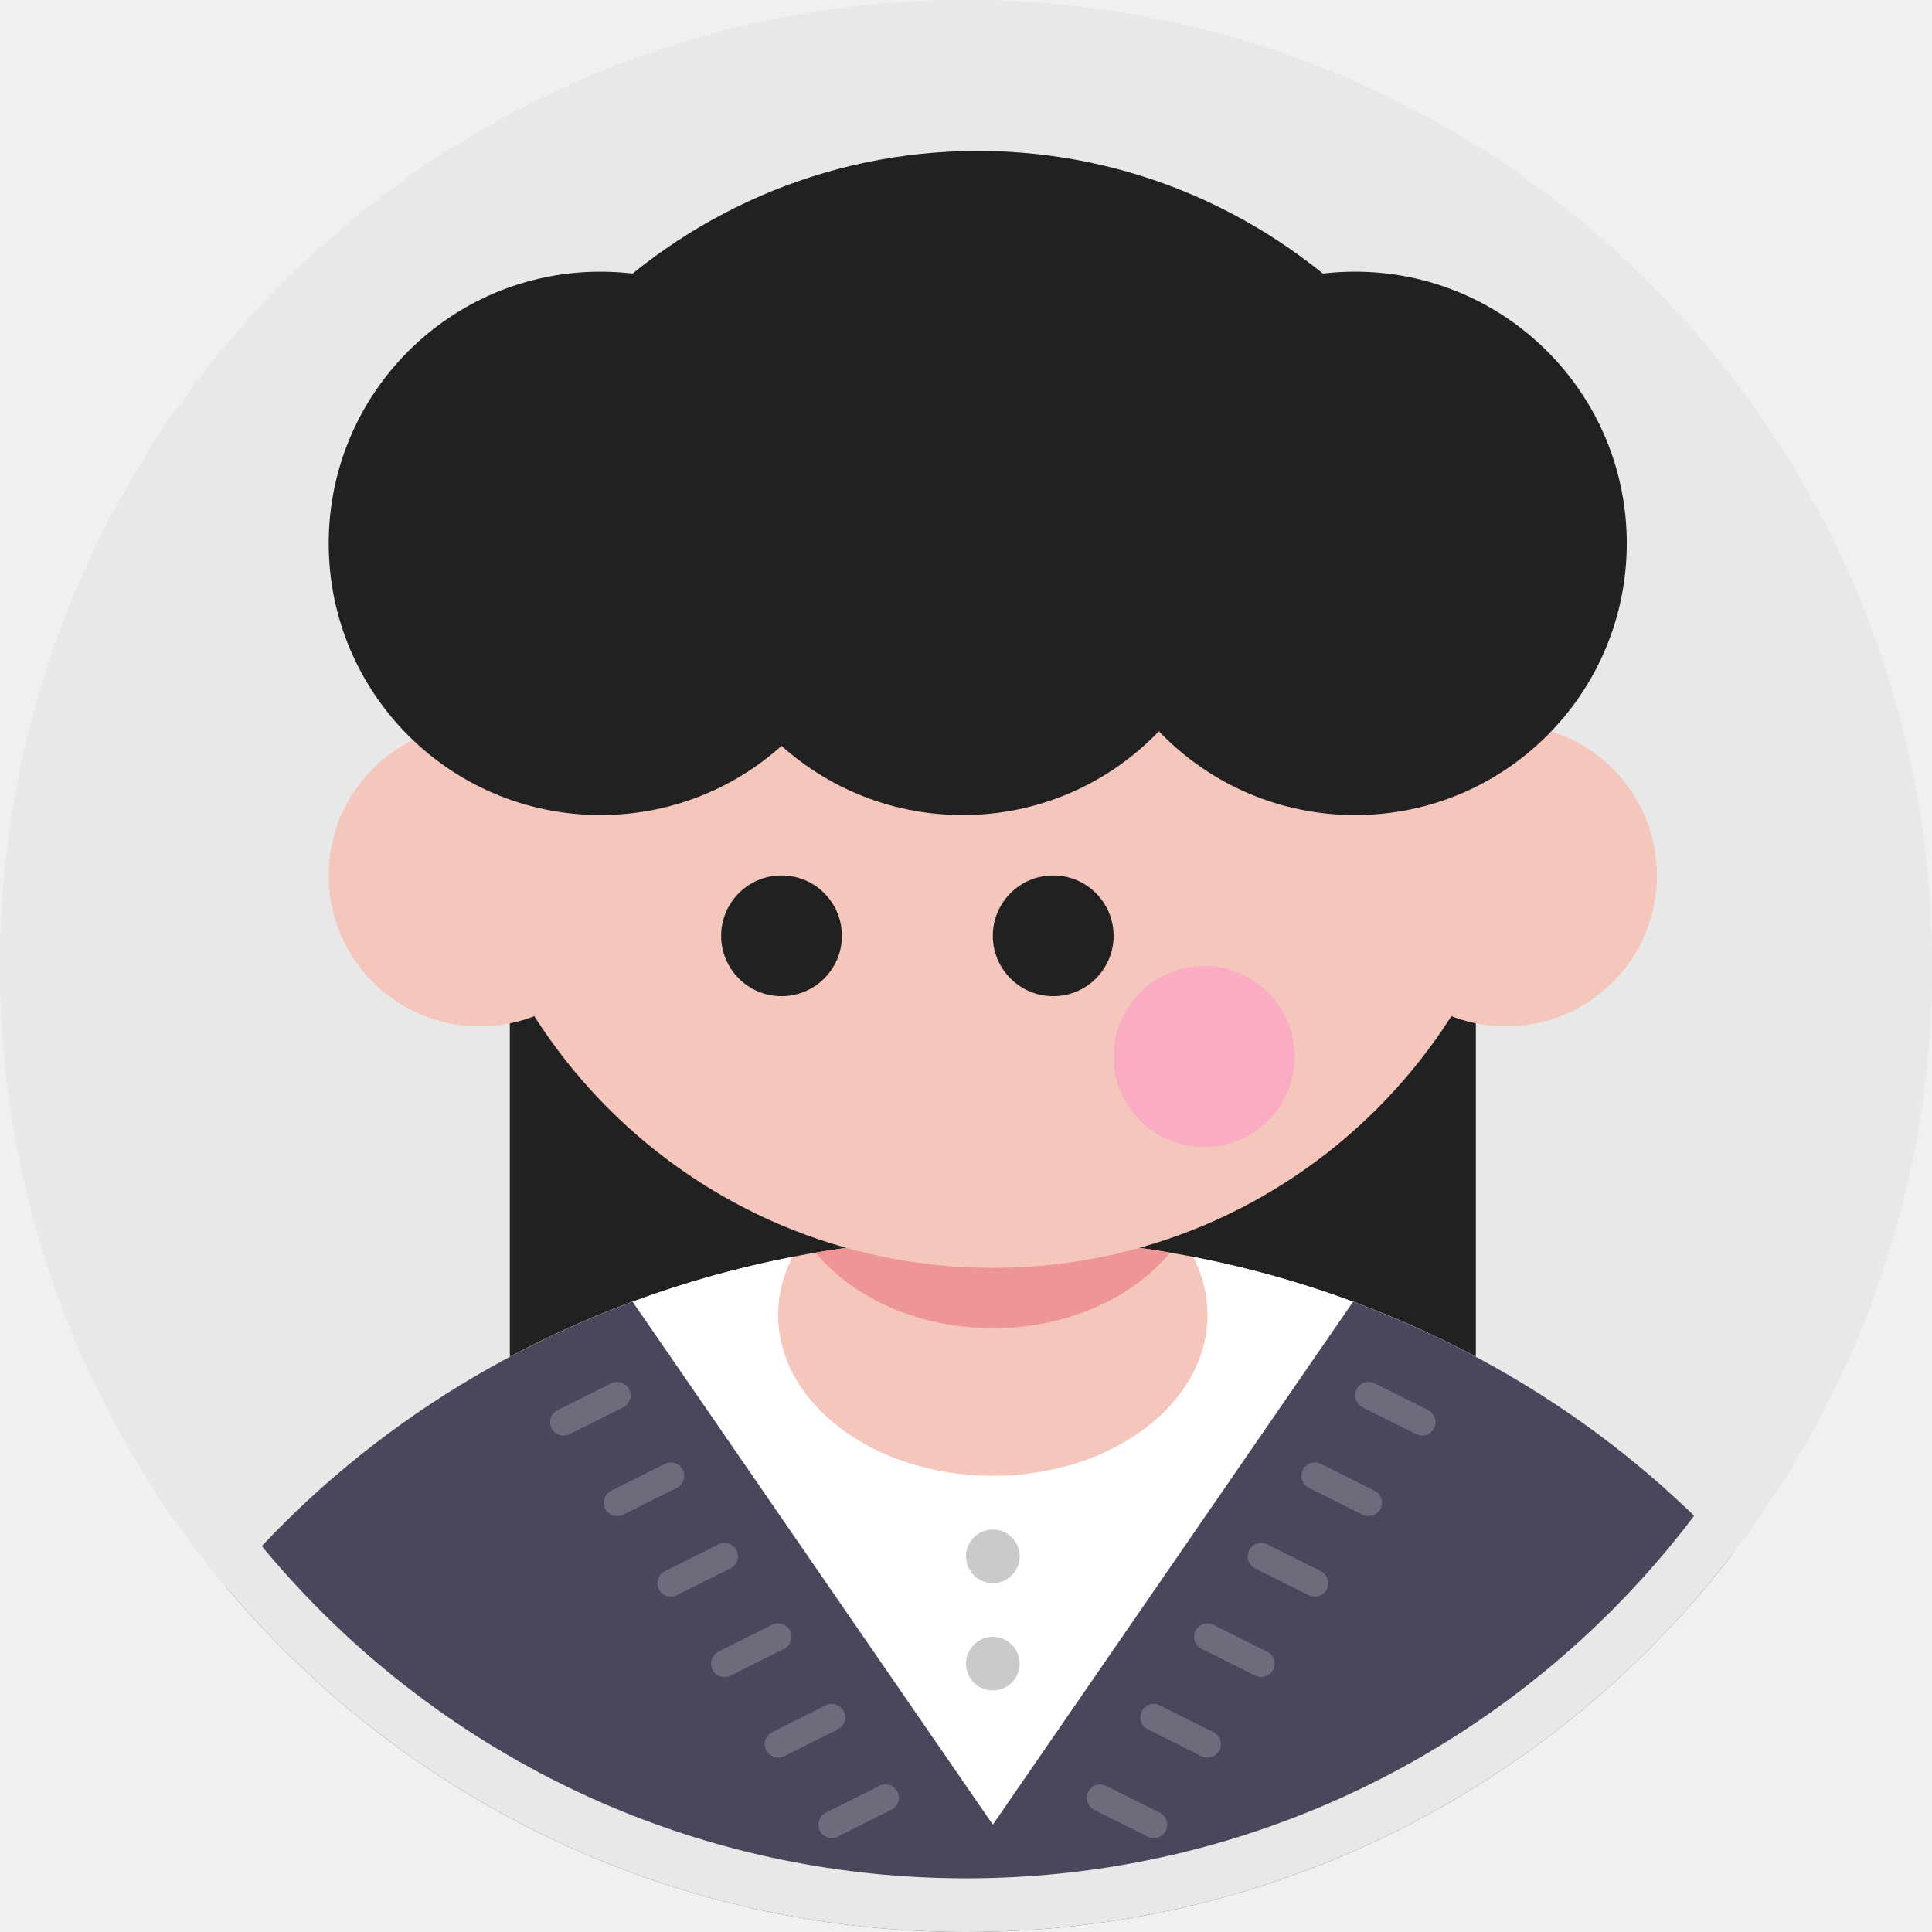
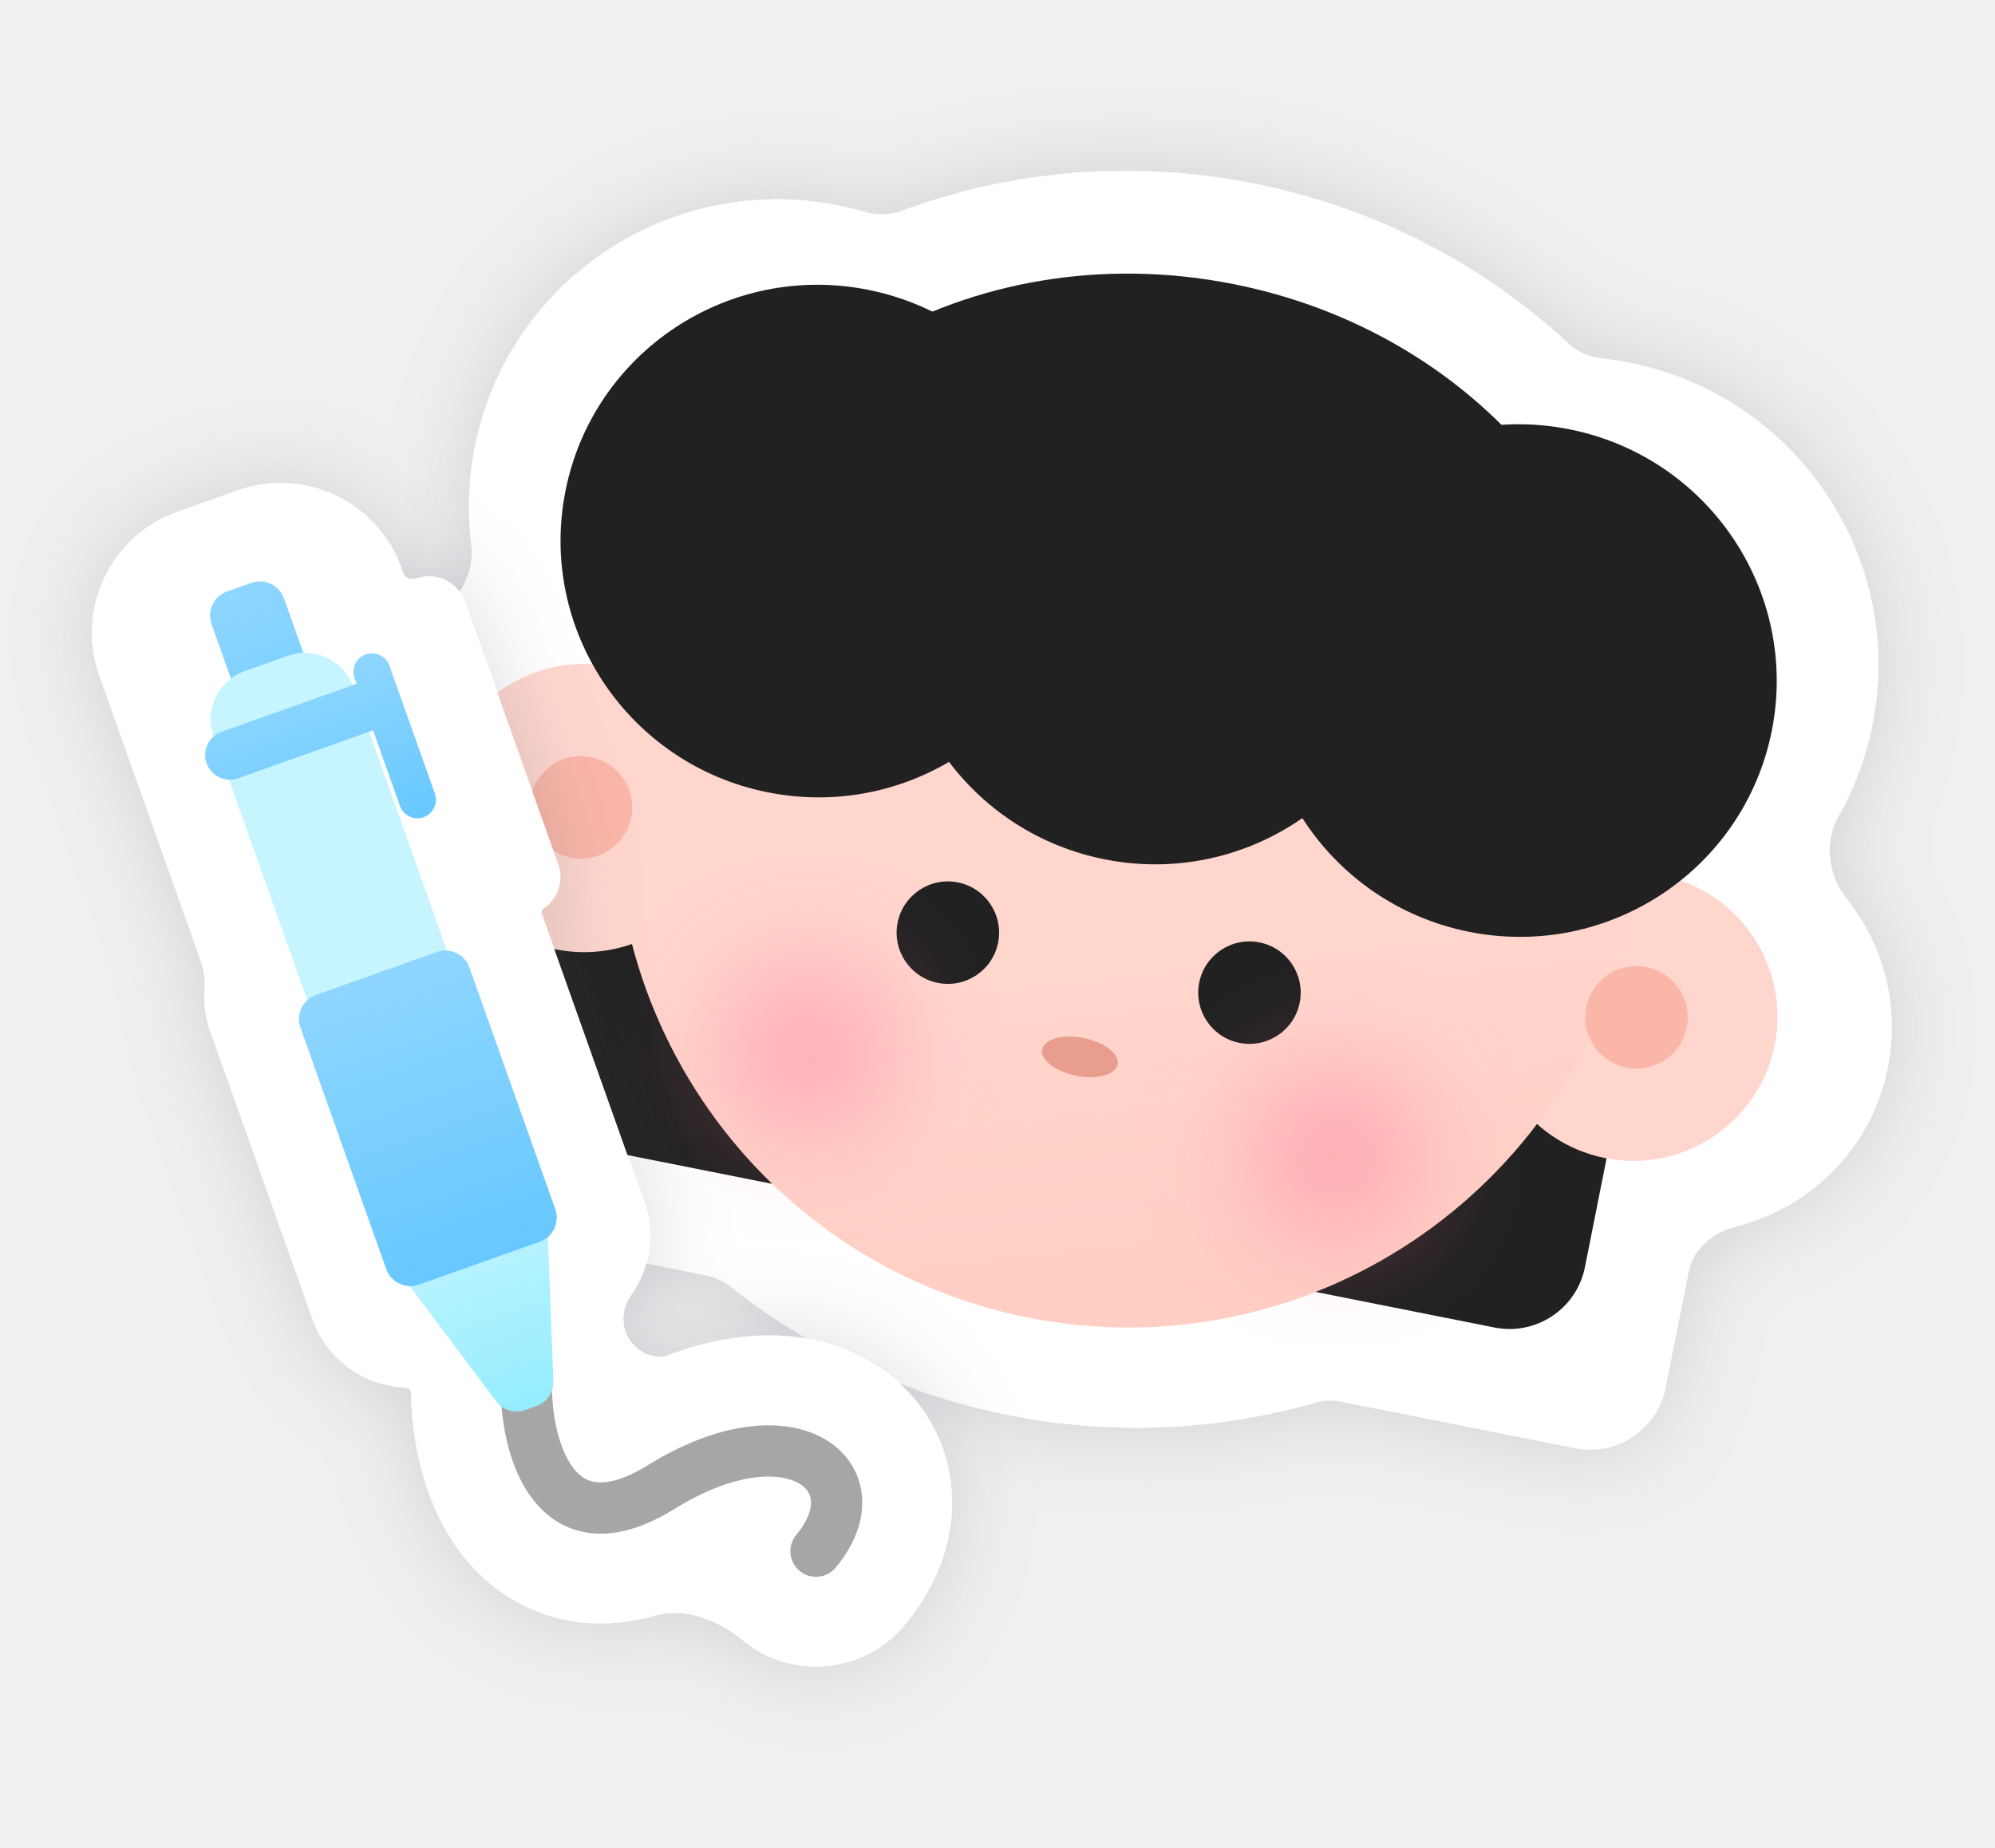
- <svg xmlns="http://www.w3.org/2000/svg" width="72" height="72" viewBox="0 0 72 72" fill="none">
-   <g clip-path="url(#clip0_285_53209)">
-     <rect width="72" height="72" rx="36" fill="#E8E8E8" />
-     <rect x="19" y="25" width="36" height="34" fill="#212121" />
-     <ellipse cx="37" cy="79.312" rx="36" ry="33.188" fill="#F5C6BC" />
-     <path fill-rule="evenodd" clip-rule="evenodd" d="M37 55C41.418 55 45 52.314 45 49C45 48.238 44.811 47.51 44.466 46.84C60.765 50.008 73 63.343 73 79.312C73 97.641 56.882 112.5 37 112.5C17.118 112.5 1 97.641 1 79.312C1 63.343 13.235 50.008 29.534 46.84C29.189 47.51 29 48.238 29 49C29 52.314 32.582 55 37 55Z" fill="white" />
-     <mask id="mask0_285_53209" style="mask-type:alpha" maskUnits="userSpaceOnUse" x="1" y="46" width="72" height="67">
-       <ellipse cx="37" cy="79.312" rx="36" ry="33.188" fill="#F5BCBC" />
-     </mask>
-     <g mask="url(#mask0_285_53209)">
-       <ellipse cx="37" cy="43.312" rx="7.875" ry="6.188" fill="#EE9595" />
-     </g>
-     <path fill-rule="evenodd" clip-rule="evenodd" d="M23.574 48.51L37 68L50.426 48.51C63.659 53.416 73 65.359 73 79.312C73 97.641 56.882 112.5 37 112.5C17.118 112.5 1 97.641 1 79.312C1 65.359 10.341 53.416 23.574 48.51Z" fill="#48475C" />
-     <circle cx="37" cy="62" r="1" fill="#CACACA" />
-     <circle cx="37" cy="58" r="1" fill="#CACACA" />
-     <circle cx="17.875" cy="32.625" r="5.625" fill="#F5C6BC" />
-     <circle cx="37" cy="27" r="20.25" fill="#F5C6BC" />
-     <circle cx="29.125" cy="34.875" r="2.25" fill="#212121" />
-     <circle cx="39.25" cy="34.875" r="2.25" fill="#212121" />
-     <circle opacity="0.4" cx="44.875" cy="39.375" r="3.375" fill="#FF85CB" />
-     <circle cx="56.125" cy="32.625" r="5.625" fill="#F5C6BC" />
-     <circle cx="22.375" cy="20.25" r="10.125" fill="#212121" />
-     <circle cx="35.875" cy="20.25" r="10.125" fill="#212121" />
-     <circle cx="50.5" cy="20.25" r="10.125" fill="#212121" />
-     <path d="M36.438 5.625C24.943 5.625 15.625 15.195 15.625 27H57.25C57.25 15.195 47.932 5.625 36.438 5.625Z" fill="#212121" />
-     <path opacity="0.2" d="M23 52L21 53" stroke="white" stroke-linecap="round" />
-     <path opacity="0.2" d="M51 52L53 53" stroke="white" stroke-linecap="round" />
-     <path opacity="0.2" d="M25 55L23 56" stroke="white" stroke-linecap="round" />
-     <path opacity="0.2" d="M49 55L51 56" stroke="white" stroke-linecap="round" />
-     <path opacity="0.2" d="M27 58L25 59" stroke="white" stroke-linecap="round" />
-     <path opacity="0.2" d="M47 58L49 59" stroke="white" stroke-linecap="round" />
-     <path opacity="0.2" d="M29 61L27 62" stroke="white" stroke-linecap="round" />
-     <path opacity="0.2" d="M45 61L47 62" stroke="white" stroke-linecap="round" />
-     <path opacity="0.2" d="M31 64L29 65" stroke="white" stroke-linecap="round" />
-     <path opacity="0.2" d="M43 64L45 65" stroke="white" stroke-linecap="round" />
-     <path opacity="0.2" d="M33 67L31 68" stroke="white" stroke-linecap="round" />
-     <path opacity="0.2" d="M41 67L43 68" stroke="white" stroke-linecap="round" />
+ <svg xmlns="http://www.w3.org/2000/svg" width="95" height="88" viewBox="0 0 95 88" fill="none">
+   <g filter="url(#filter0_d_3676_56150)">
+     <path fill-rule="evenodd" clip-rule="evenodd" d="M63.825 66.737C63.426 66.657 63.015 66.681 62.625 66.793C58.039 68.113 53.059 68.386 48.032 67.386C43.005 66.386 38.509 64.228 34.777 61.254C34.459 61.001 34.088 60.822 33.69 60.743L22.345 58.486C20.362 58.092 19.074 56.165 19.469 54.182L20.585 48.571C20.8 47.487 20.238 46.418 19.359 45.748C16.485 43.559 14.942 39.853 15.694 36.071C16.28 33.128 18.131 30.759 20.57 29.419C21.81 28.737 22.622 27.329 22.448 25.926C22.259 24.415 22.306 22.849 22.619 21.274C24.197 13.343 31.935 8.198 39.904 9.783C40.337 9.869 40.762 9.974 41.178 10.095C41.756 10.264 42.375 10.256 42.94 10.047C48.102 8.136 53.867 7.584 59.696 8.744C65.526 9.903 70.641 12.62 74.679 16.361C75.121 16.77 75.69 17.014 76.289 17.079C76.721 17.126 77.154 17.193 77.588 17.279C85.556 18.864 90.737 26.579 89.159 34.51C88.846 36.085 88.29 37.549 87.537 38.873C86.839 40.103 87.051 41.715 87.935 42.819C89.674 44.99 90.478 47.887 89.893 50.83C89.131 54.661 86.223 57.519 82.667 58.403C81.578 58.673 80.627 59.451 80.408 60.551L79.307 66.084C78.913 68.067 76.986 69.355 75.003 68.96L63.825 66.737Z" fill="white" />
  </g>
-   <rect x="1" y="1" width="70" height="70" rx="35" stroke="#E8E8E8" stroke-width="2" />
+   <rect x="29.732" y="27.608" width="51.249" height="26.845" rx="3.661" transform="rotate(11.2496 29.7324 27.6082)" fill="#212121" />
+   <circle cx="27.811" cy="38.481" r="6.864" transform="rotate(11.2496 27.8108 38.481)" fill="#FFD6CD" />
+   <circle cx="77.778" cy="48.42" r="6.864" transform="rotate(11.2496 77.7776 48.4197)" fill="#FFD6CD" />
+   <circle cx="53.717" cy="38.813" r="24.404" transform="rotate(11.2496 53.7165 38.8128)" fill="url(#paint0_linear_3676_56150)" />
+   <circle cx="45.136" cy="44.416" r="2.44" transform="rotate(11.2496 45.1362 44.4155)" fill="#212121" />
+   <circle cx="59.498" cy="47.273" r="2.44" transform="rotate(11.2496 59.4975 47.2725)" fill="#212121" />
+   <ellipse cx="51.425" cy="50.332" rx="1.83" ry="0.915" transform="rotate(11.2496 51.4252 50.3323)" fill="#E99D8D" />
+   <path d="M58.746 13.531C46.188 11.033 34.196 18.117 31.961 29.353L77.438 38.399C79.673 27.163 71.305 16.029 58.746 13.531Z" fill="#212121" />
+   <circle cx="27.663" cy="38.451" r="2.44" transform="rotate(11.2496 27.6626 38.4514)" fill="#FAB6A7" />
+   <circle cx="77.927" cy="48.449" r="2.44" transform="rotate(11.2496 77.9272 48.4492)" fill="#FAB6A7" />
+   <g opacity="0.4" filter="url(#filter1_f_3676_56150)">
+     <circle cx="63.574" cy="54.926" r="4.271" transform="rotate(11.2496 63.5743 54.9257)" fill="#FF7295" />
+   </g>
+   <g opacity="0.4" filter="url(#filter2_f_3676_56150)">
+     <circle cx="38.443" cy="49.927" r="4.271" transform="rotate(11.2496 38.4434 49.9269)" fill="#FF7295" />
+   </g>
+   <path fill-rule="evenodd" clip-rule="evenodd" d="M36.571 37.735C39.65 38.347 42.688 37.754 45.192 36.283C46.942 38.601 49.522 40.311 52.601 40.924C56.014 41.603 59.377 40.8 62.018 38.961C63.754 41.671 66.554 43.699 69.967 44.378C76.608 45.699 83.056 41.412 84.371 34.802C85.686 28.193 81.368 21.764 74.728 20.443C71.315 19.764 67.952 20.567 65.311 22.406C63.575 19.696 60.775 17.668 57.362 16.988C54.283 16.376 51.245 16.969 48.741 18.441C46.991 16.123 44.411 14.412 41.332 13.8C34.692 12.479 28.243 16.766 26.928 23.376C25.613 29.985 29.931 36.414 36.571 37.735Z" fill="#212121" />
+   <g filter="url(#filter3_d_3676_56150)">
+     <path fill-rule="evenodd" clip-rule="evenodd" d="M4.737 32.171C3.609 28.996 5.269 25.507 8.444 24.38L11.324 23.357C14.499 22.229 17.987 23.889 19.115 27.064L19.201 27.308C19.287 27.55 19.585 27.64 19.826 27.555C20.768 27.22 21.803 27.712 22.137 28.654L26.578 41.158C26.862 41.957 26.55 42.823 25.874 43.271C25.798 43.322 25.763 43.417 25.793 43.503L30.667 57.226C31.223 58.791 30.932 60.451 30.033 61.706C29.625 62.276 29.554 63.065 29.89 63.68C30.271 64.374 31.121 64.809 31.862 64.531C35.002 63.352 38.406 63.142 41.319 64.784C43.457 65.988 45.069 68.154 45.303 70.894C45.523 73.489 44.446 75.749 43.068 77.396C41.122 79.722 37.659 80.03 35.334 78.084C34.212 77.145 32.6 76.529 31.194 76.933C30.184 77.223 29.114 77.367 27.998 77.287C25.433 77.105 23.487 75.815 22.215 74.293C20.032 71.682 19.618 68.231 19.581 66.426C19.58 66.398 19.58 66.37 19.58 66.342C19.58 66.283 19.561 66.226 19.525 66.18C19.476 66.116 19.4 66.079 19.32 66.076C17.376 66.008 15.579 64.774 14.889 62.83L10.015 49.107C9.788 48.468 9.702 47.814 9.741 47.178C9.768 46.736 9.751 46.286 9.602 45.869L4.737 32.171ZM36.609 74.589C36.611 74.589 36.612 74.589 36.613 74.589C36.613 74.588 36.606 74.588 36.593 74.588C36.601 74.589 36.606 74.589 36.609 74.589Z" fill="white" />
+   </g>
+   <path d="M25.071 66.314C25.129 69.105 26.493 73.911 31.489 70.816C37.735 66.948 41.814 70.339 38.857 73.873" stroke="#A6A6A6" stroke-width="2.44" stroke-linecap="round" />
+   <rect x="9.666" y="28.575" width="3.661" height="12.202" rx="1.22" transform="rotate(-19.5539 9.66602 28.5747)" fill="url(#paint1_linear_3676_56150)" />
+   <path fill-rule="evenodd" clip-rule="evenodd" d="M11.656 31.959C10.386 32.41 9.722 33.806 10.173 35.076L19.433 61.145L26.082 58.784L16.822 32.714C16.371 31.444 14.976 30.78 13.706 31.231L11.656 31.959ZM26.082 58.784L19.433 61.145L23.629 66.733C23.95 67.16 24.511 67.329 25.014 67.15L25.539 66.963C26.042 66.785 26.37 66.3 26.35 65.767L26.082 58.784Z" fill="url(#paint2_linear_3676_56150)" />
+   <rect x="13.899" y="47.789" width="8.541" height="14.643" rx="1.22" transform="rotate(-19.5539 13.8994 47.7888)" fill="url(#paint3_linear_3676_56150)" />
+   <path fill-rule="evenodd" clip-rule="evenodd" d="M17.416 31.161C16.957 31.324 16.717 31.828 16.88 32.287L16.979 32.565L10.551 34.848C9.939 35.065 9.619 35.737 9.836 36.349C10.053 36.962 10.726 37.281 11.338 37.064L17.766 34.781L19.045 38.382C19.208 38.841 19.712 39.081 20.171 38.918C20.63 38.755 20.87 38.251 20.707 37.792L18.543 31.697C18.38 31.238 17.875 30.998 17.416 31.161Z" fill="url(#paint4_linear_3676_56150)" />
  <defs>
-     <clipPath id="clip0_285_53209">
-       <rect width="72" height="72" rx="36" fill="white" />
-     </clipPath>
+     <filter id="filter0_d_3676_56150" x="11.505" y="4.14" width="82.577" height="68.891" filterUnits="userSpaceOnUse" color-interpolation-filters="sRGB">
+       <feFlood flood-opacity="0" result="BackgroundImageFix" />
+       <feColorMatrix in="SourceAlpha" type="matrix" values="0 0 0 0 0 0 0 0 0 0 0 0 0 0 0 0 0 0 127 0" result="hardAlpha" />
+       <feOffset />
+       <feGaussianBlur stdDeviation="2" />
+       <feComposite in2="hardAlpha" operator="out" />
+       <feColorMatrix type="matrix" values="0 0 0 0 0.286 0 0 0 0 0.318 0 0 0 0 0.392 0 0 0 0.2 0" />
+       <feBlend mode="normal" in2="BackgroundImageFix" result="effect1_dropShadow_3676_56150" />
+       <feBlend mode="normal" in="SourceGraphic" in2="effect1_dropShadow_3676_56150" result="shape" />
+     </filter>
+     <filter id="filter1_f_3676_56150" x="54.422" y="45.773" width="18.305" height="18.305" filterUnits="userSpaceOnUse" color-interpolation-filters="sRGB">
+       <feFlood flood-opacity="0" result="BackgroundImageFix" />
+       <feBlend mode="normal" in="SourceGraphic" in2="BackgroundImageFix" result="shape" />
+       <feGaussianBlur stdDeviation="2.44" result="effect1_foregroundBlur_3676_56150" />
+     </filter>
+     <filter id="filter2_f_3676_56150" x="29.291" y="40.774" width="18.305" height="18.305" filterUnits="userSpaceOnUse" color-interpolation-filters="sRGB">
+       <feFlood flood-opacity="0" result="BackgroundImageFix" />
+       <feBlend mode="normal" in="SourceGraphic" in2="BackgroundImageFix" result="shape" />
+       <feGaussianBlur stdDeviation="2.44" result="effect1_foregroundBlur_3676_56150" />
+     </filter>
+     <filter id="filter3_d_3676_56150" x="0.384" y="19.003" width="48.947" height="64.36" filterUnits="userSpaceOnUse" color-interpolation-filters="sRGB">
+       <feFlood flood-opacity="0" result="BackgroundImageFix" />
+       <feColorMatrix in="SourceAlpha" type="matrix" values="0 0 0 0 0 0 0 0 0 0 0 0 0 0 0 0 0 0 127 0" result="hardAlpha" />
+       <feOffset />
+       <feGaussianBlur stdDeviation="2" />
+       <feComposite in2="hardAlpha" operator="out" />
+       <feColorMatrix type="matrix" values="0 0 0 0 0.286 0 0 0 0 0.318 0 0 0 0 0.392 0 0 0 0.2 0" />
+       <feBlend mode="normal" in2="BackgroundImageFix" result="effect1_dropShadow_3676_56150" />
+       <feBlend mode="normal" in="SourceGraphic" in2="effect1_dropShadow_3676_56150" result="shape" />
+     </filter>
+     <linearGradient id="paint0_linear_3676_56150" x1="43.955" y1="16.086" x2="58.597" y2="61.844" gradientUnits="userSpaceOnUse">
+       <stop offset="0.65" stop-color="#FFD6CD" />
+       <stop offset="1" stop-color="#FFCEC4" />
+     </linearGradient>
+     <linearGradient id="paint1_linear_3676_56150" x1="11.496" y1="28.575" x2="11.496" y2="40.777" gradientUnits="userSpaceOnUse">
+       <stop stop-color="#8ED6FF" />
+       <stop offset="1" stop-color="#67C8FF" />
+     </linearGradient>
+     <linearGradient id="paint2_linear_3676_56150" x1="12.681" y1="31.595" x2="25.276" y2="67.057" gradientUnits="userSpaceOnUse">
+       <stop offset="0.7" stop-color="#C6F5FF" />
+       <stop offset="1" stop-color="#95EDFF" />
+     </linearGradient>
+     <linearGradient id="paint3_linear_3676_56150" x1="18.17" y1="47.789" x2="18.17" y2="62.431" gradientUnits="userSpaceOnUse">
+       <stop stop-color="#8ED6FF" />
+       <stop offset="1" stop-color="#67C8FF" />
+     </linearGradient>
+     <linearGradient id="paint4_linear_3676_56150" x1="13.648" y1="32.499" x2="16.403" y2="40.257" gradientUnits="userSpaceOnUse">
+       <stop stop-color="#8ED6FF" />
+       <stop offset="1" stop-color="#67C8FF" />
+     </linearGradient>
  </defs>
</svg>
